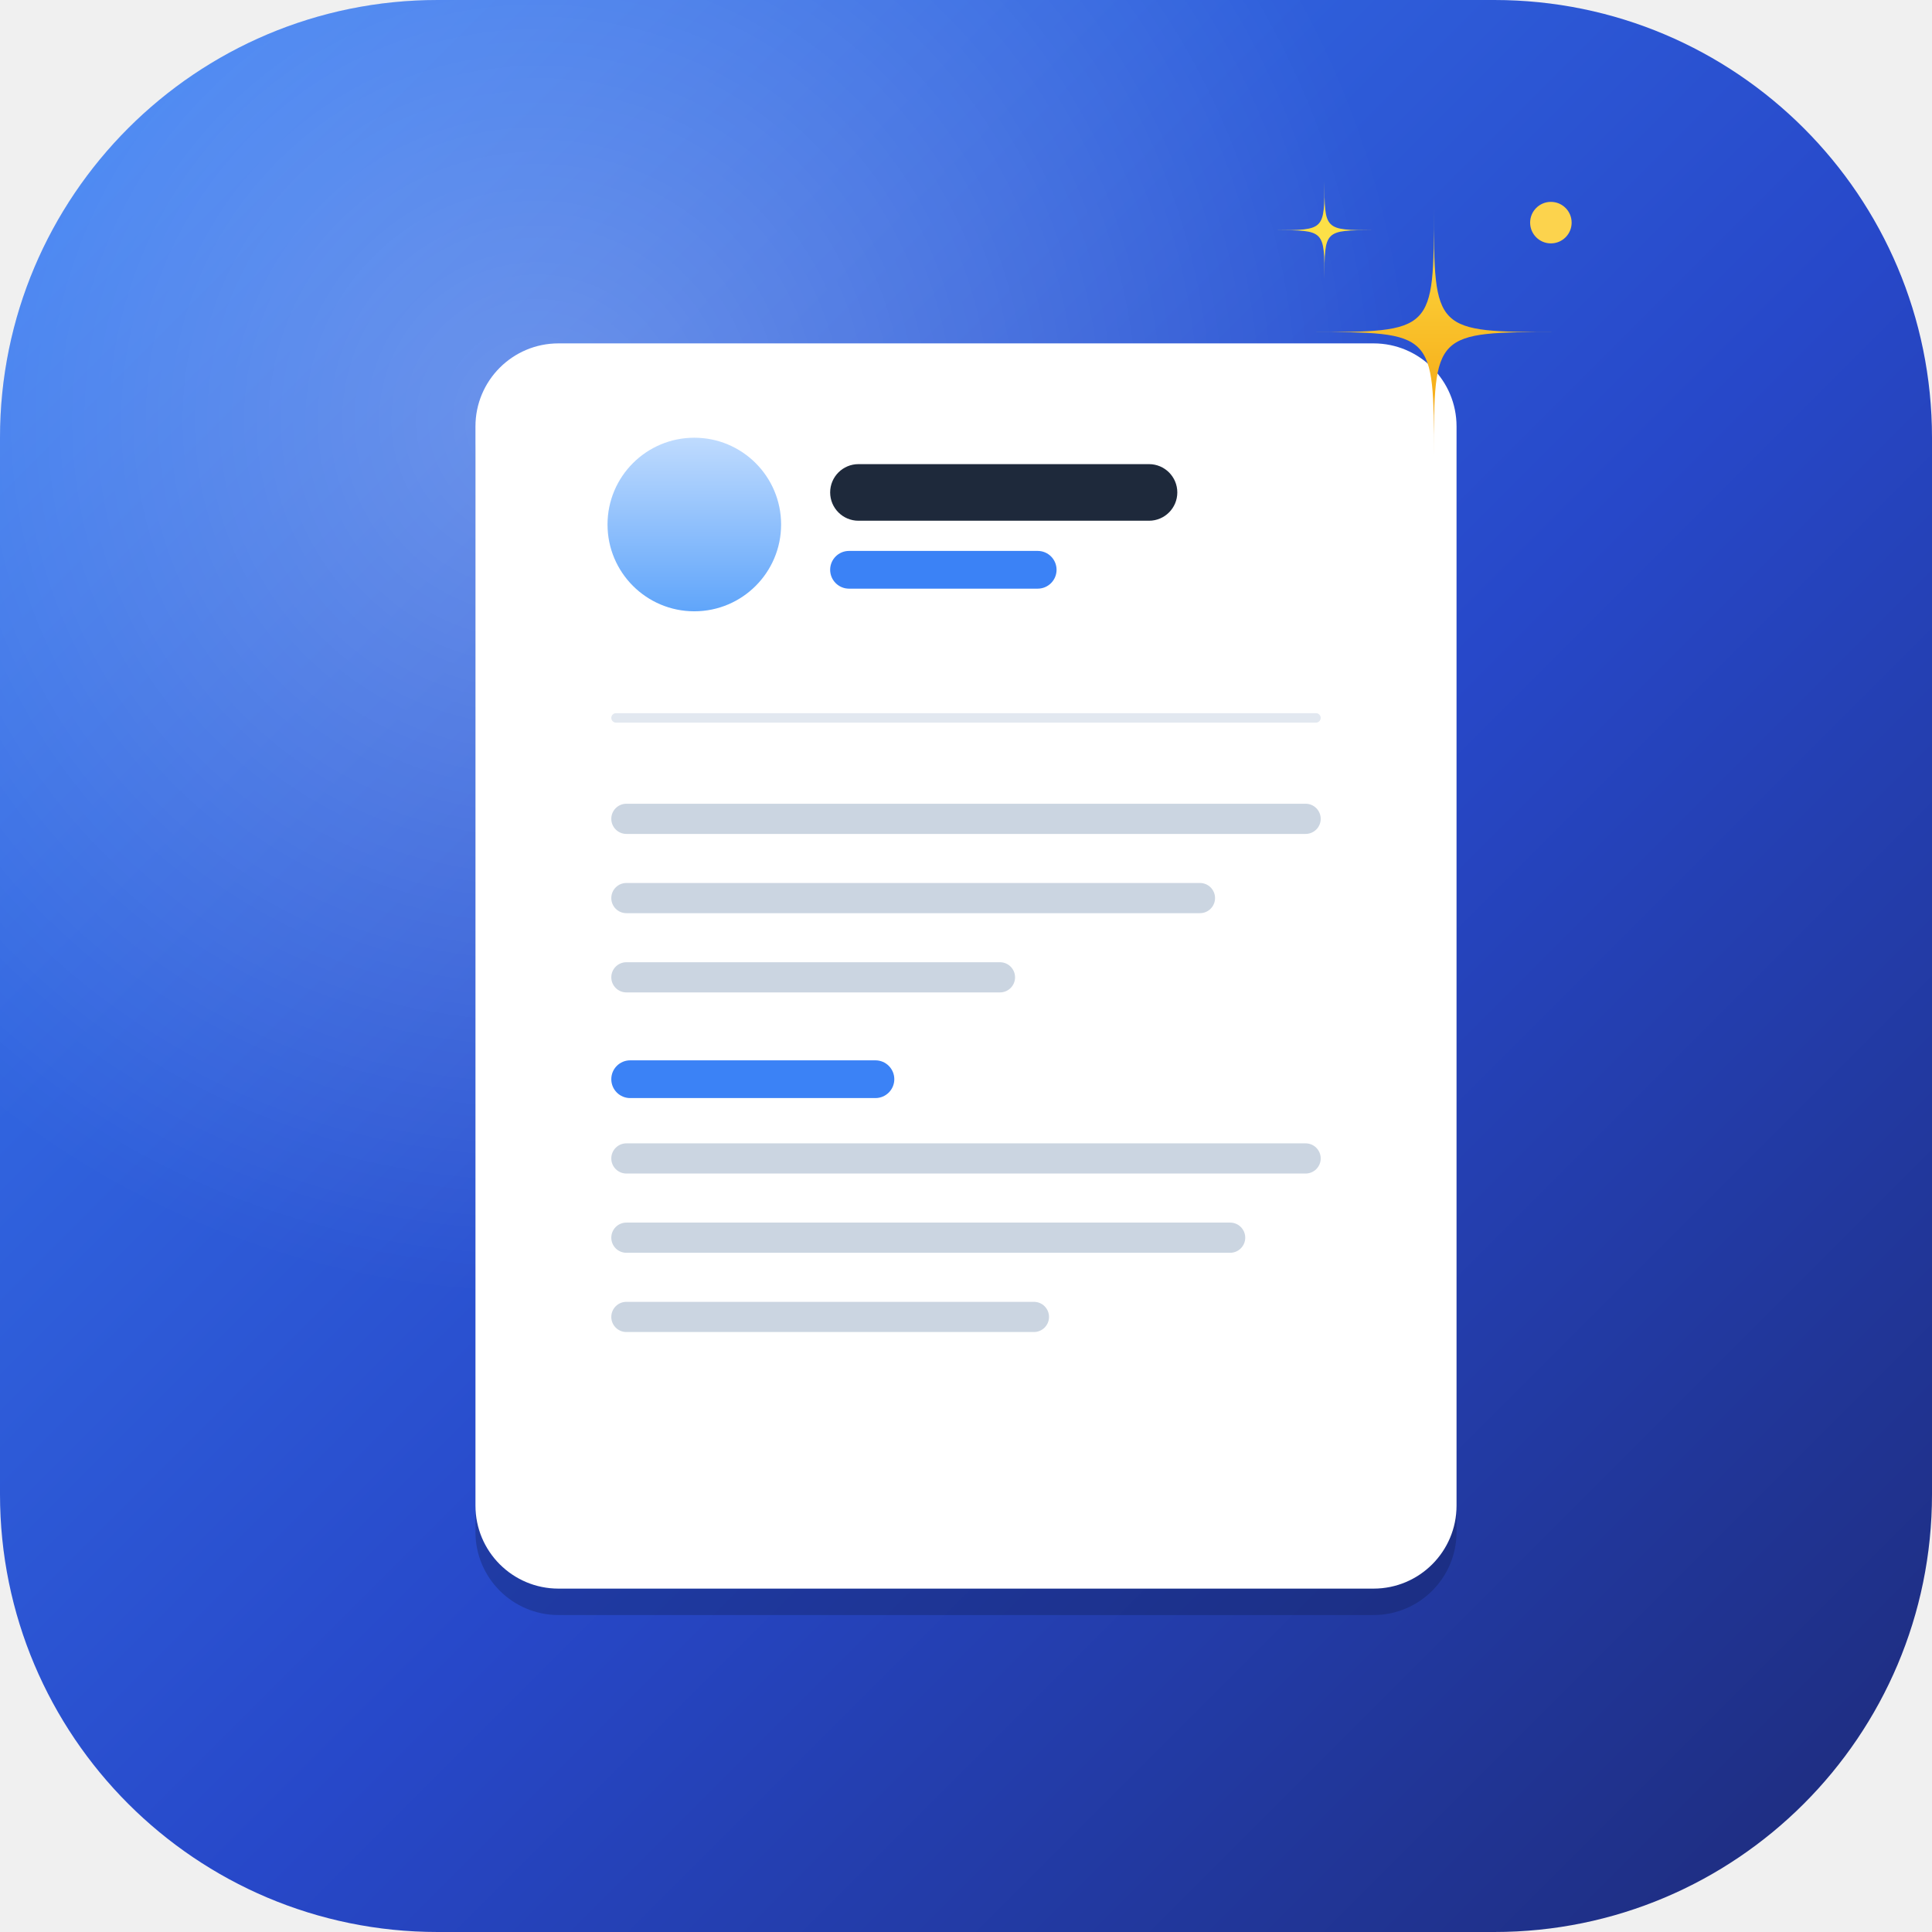
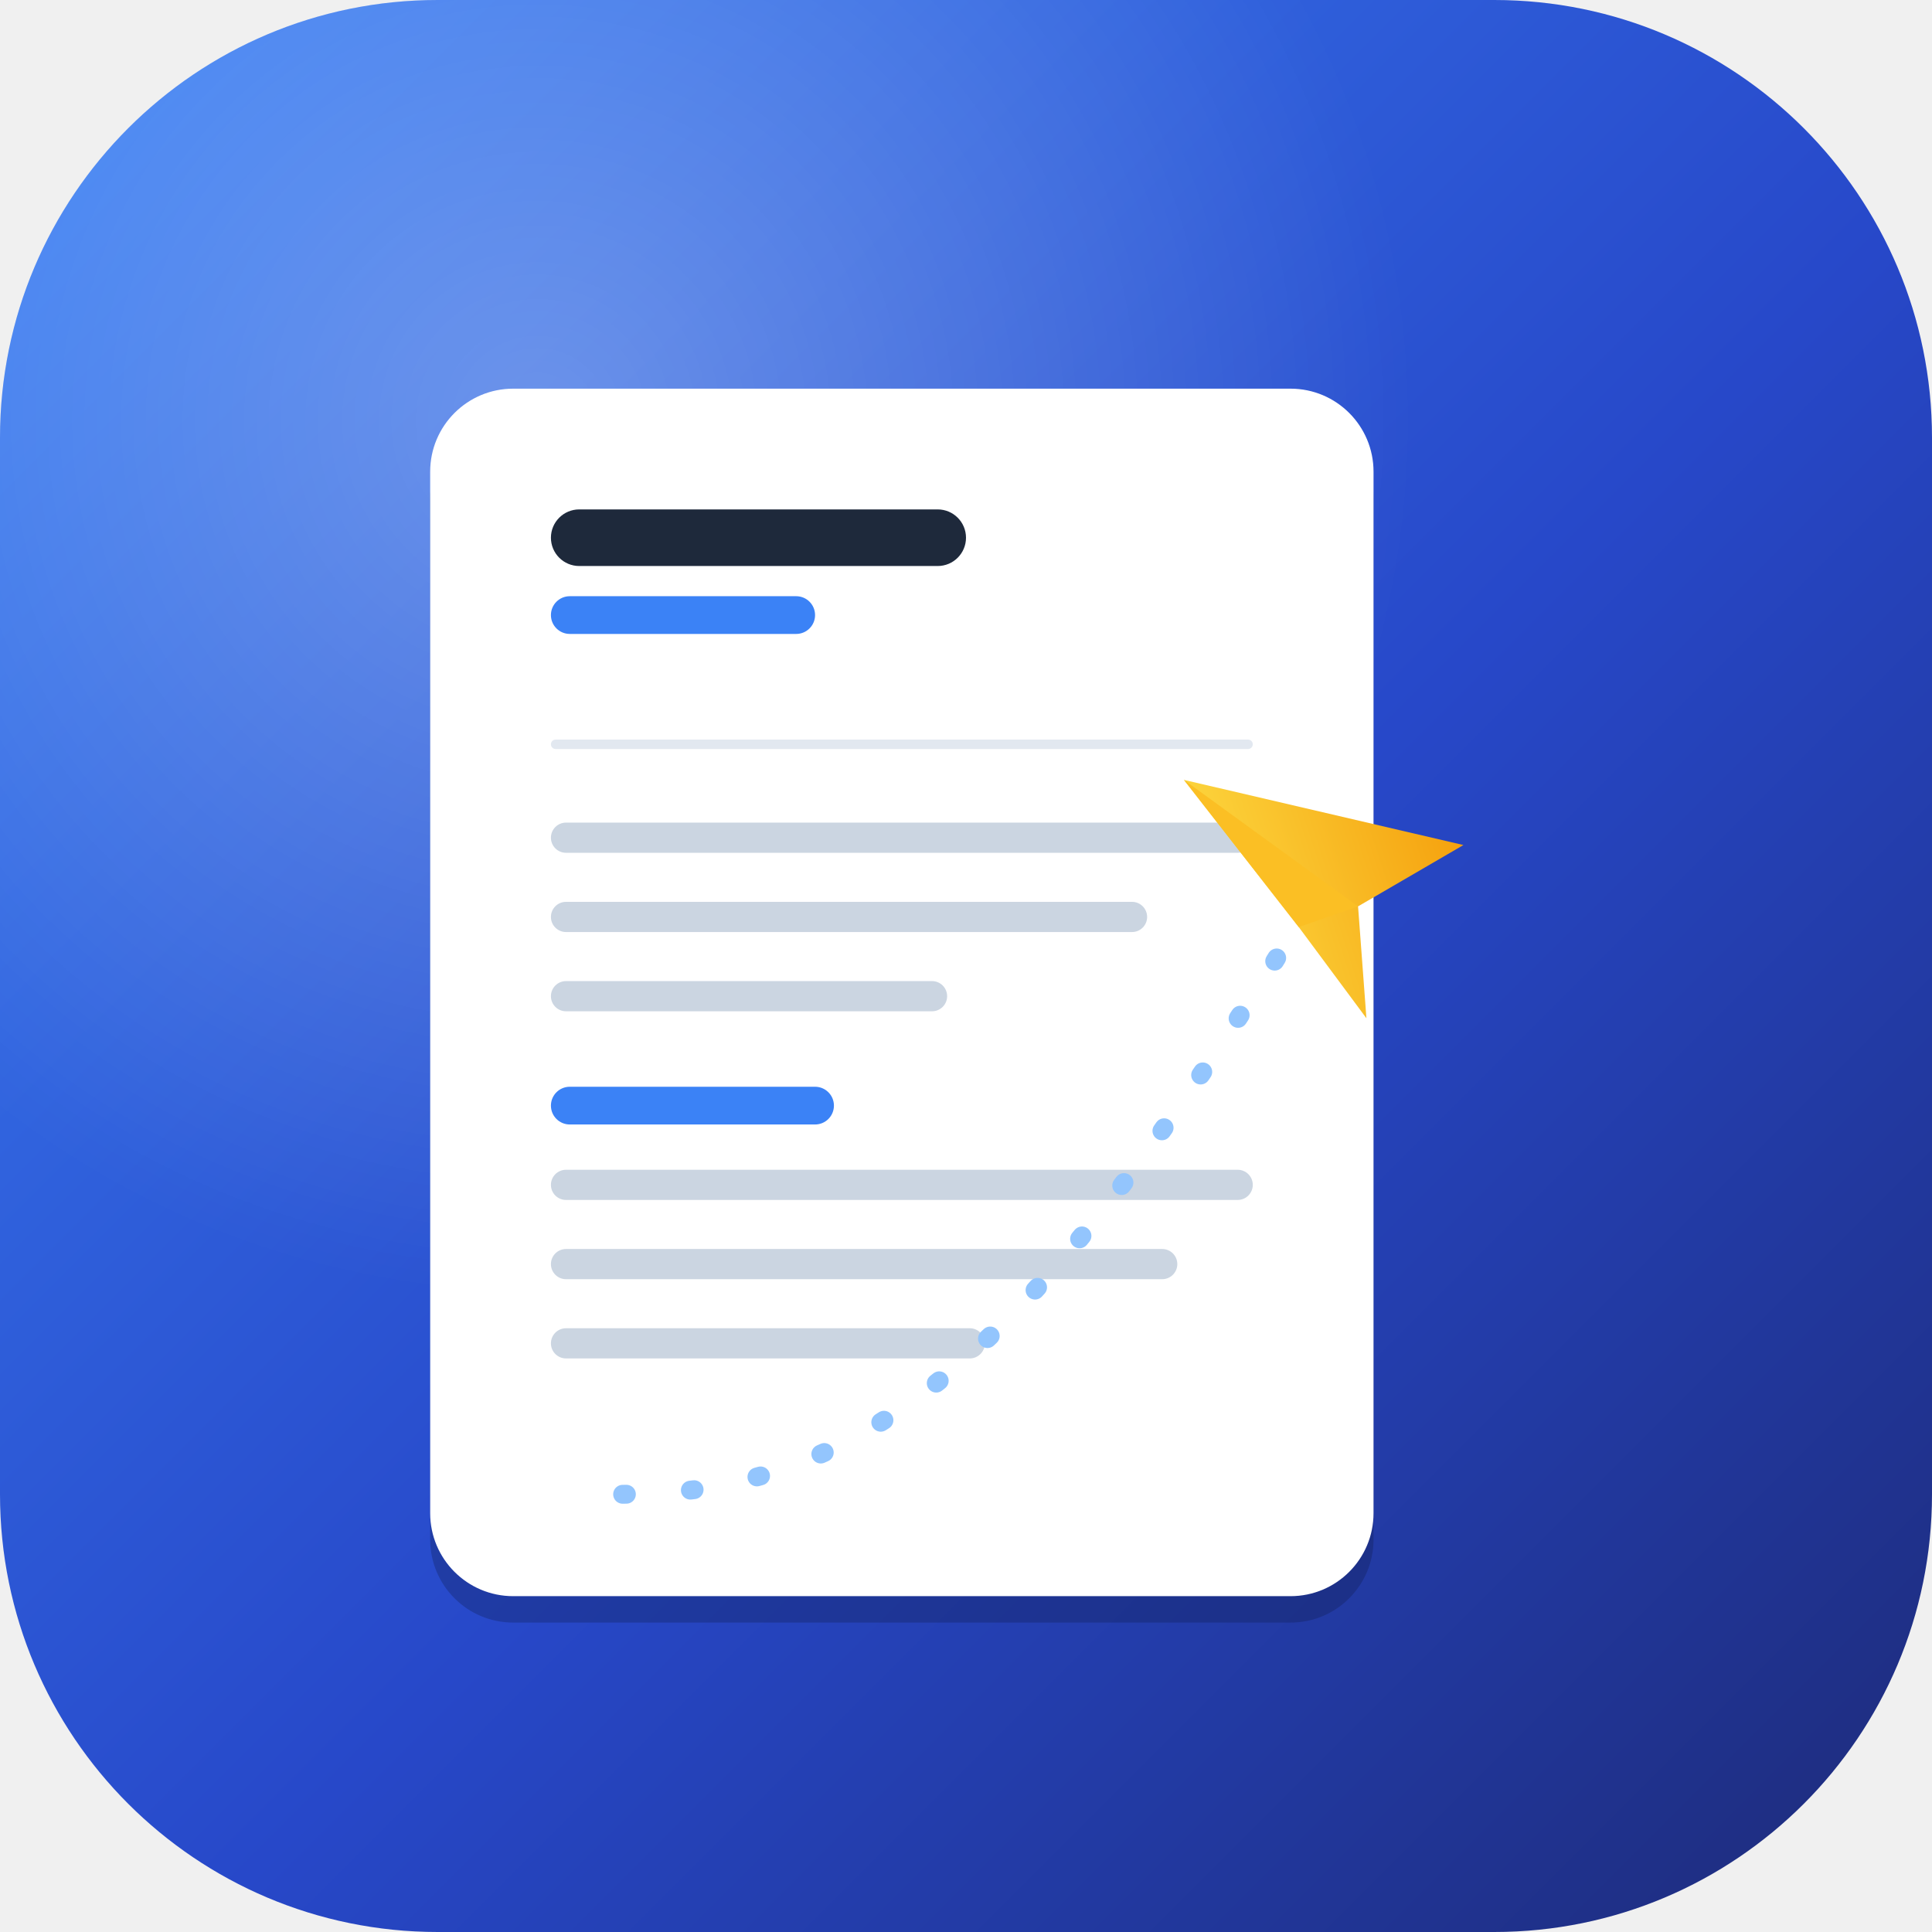
<svg xmlns="http://www.w3.org/2000/svg" width="1024" height="1024" viewBox="0 0 1024 1024">
  <defs>
    <linearGradient id="bg" x1="0" y1="0" x2="1024" y2="1024" gradientUnits="userSpaceOnUse">
      <stop offset="0" stop-color="#3b82f6" />
      <stop offset="0.55" stop-color="#2748c9" />
      <stop offset="1" stop-color="#1d2a78" />
    </linearGradient>
    <radialGradient id="glow" cx="0.28" cy="0.22" r="0.9">
      <stop offset="0" stop-color="#ffffff" stop-opacity="0.28" />
      <stop offset="0.5" stop-color="#ffffff" stop-opacity="0" />
    </radialGradient>
-     <linearGradient id="spark" x1="0" y1="0" x2="0" y2="1" gradientUnits="objectBoundingBox">
+     <linearGradient id="plane" x1="0" y1="0" x2="1" y2="1" gradientUnits="objectBoundingBox">
      <stop offset="0" stop-color="#fde047" />
      <stop offset="1" stop-color="#f59e0b" />
-     </linearGradient>
-     <linearGradient id="avatar" x1="0" y1="0" x2="0" y2="1" gradientUnits="objectBoundingBox">
-       <stop offset="0" stop-color="#bfdbfe" />
-       <stop offset="1" stop-color="#60a5fa" />
    </linearGradient>
  </defs>
  <rect x="0" y="0" width="1024" height="1024" rx="232" fill="url(#bg)" />
  <rect x="0" y="0" width="1024" height="1024" rx="232" fill="url(#glow)" />
-   <rect x="252" y="196" width="520" height="660" rx="44" fill="#0b173f" opacity="0.28" />
-   <rect x="252" y="182" width="520" height="660" rx="44" fill="#ffffff" />
-   <circle cx="368" cy="278" r="46" fill="url(#avatar)" />
-   <rect x="440" y="246" width="184" height="30" rx="15" fill="#1e293b" />
-   <rect x="440" y="292" width="120" height="20" rx="10" fill="#3b82f6" />
-   <rect x="324" y="378" width="376" height="5" rx="2.5" fill="#e2e8f0" />
-   <rect x="324" y="426" width="376" height="16" rx="8" fill="#cbd5e1" />
-   <rect x="324" y="468" width="320" height="16" rx="8" fill="#cbd5e1" />
-   <rect x="324" y="510" width="214" height="16" rx="8" fill="#cbd5e1" />
-   <rect x="324" y="562" width="150" height="20" rx="10" fill="#3b82f6" />
-   <rect x="324" y="606" width="376" height="16" rx="8" fill="#cbd5e1" />
-   <rect x="324" y="648" width="336" height="16" rx="8" fill="#cbd5e1" />
-   <rect x="324" y="690" width="232" height="16" rx="8" fill="#cbd5e1" />
-   <path d="M760 110 C760 176 760 176 826 176 C760 176 760 176 760 242 C760 176 760 176 694 176 C760 176 760 176 760 110 Z" fill="url(#spark)" />
-   <path d="M702 96 C702 122 702 122 728 122 C702 122 702 122 702 148 C702 122 702 122 676 122 C702 122 702 122 702 96 Z" fill="#fde047" />
-   <circle cx="822" cy="118" r="11" fill="#fcd34d" />
+   <rect x="228" y="220" width="500" height="640" rx="44" fill="#0b173f" opacity="0.28" />
+   <rect x="228" y="206" width="500" height="640" rx="44" fill="#ffffff" />
+   <rect x="292" y="270" width="220" height="30" rx="15" fill="#1e293b" />
+   <rect x="292" y="316" width="140" height="20" rx="10" fill="#3b82f6" />
+   <rect x="292" y="392" width="372" height="5" rx="2.5" fill="#e2e8f0" />
+   <rect x="292" y="436" width="372" height="16" rx="8" fill="#cbd5e1" />
+   <rect x="292" y="478" width="316" height="16" rx="8" fill="#cbd5e1" />
+   <rect x="292" y="520" width="210" height="16" rx="8" fill="#cbd5e1" />
+   <rect x="292" y="576" width="150" height="20" rx="10" fill="#3b82f6" />
+   <rect x="292" y="620" width="372" height="16" rx="8" fill="#cbd5e1" />
+   <rect x="292" y="662" width="332" height="16" rx="8" fill="#cbd5e1" />
+   <rect x="292" y="704" width="230" height="16" rx="8" fill="#cbd5e1" />
+   <path d="M330 792 C 470 792, 560 700, 700 470" fill="none" stroke="#93c5fd" stroke-width="10" stroke-linecap="round" stroke-dasharray="2 34" />
+   <g transform="translate(700 470) rotate(-52)">
+     <path d="M0 -92 L64 46 L4 22 L-40 62 L-24 4 Z" fill="url(#plane)" />
+     <path d="M0 -92 L4 22 L-24 4 Z" fill="#fbbf24" />
+   </g>
</svg>
